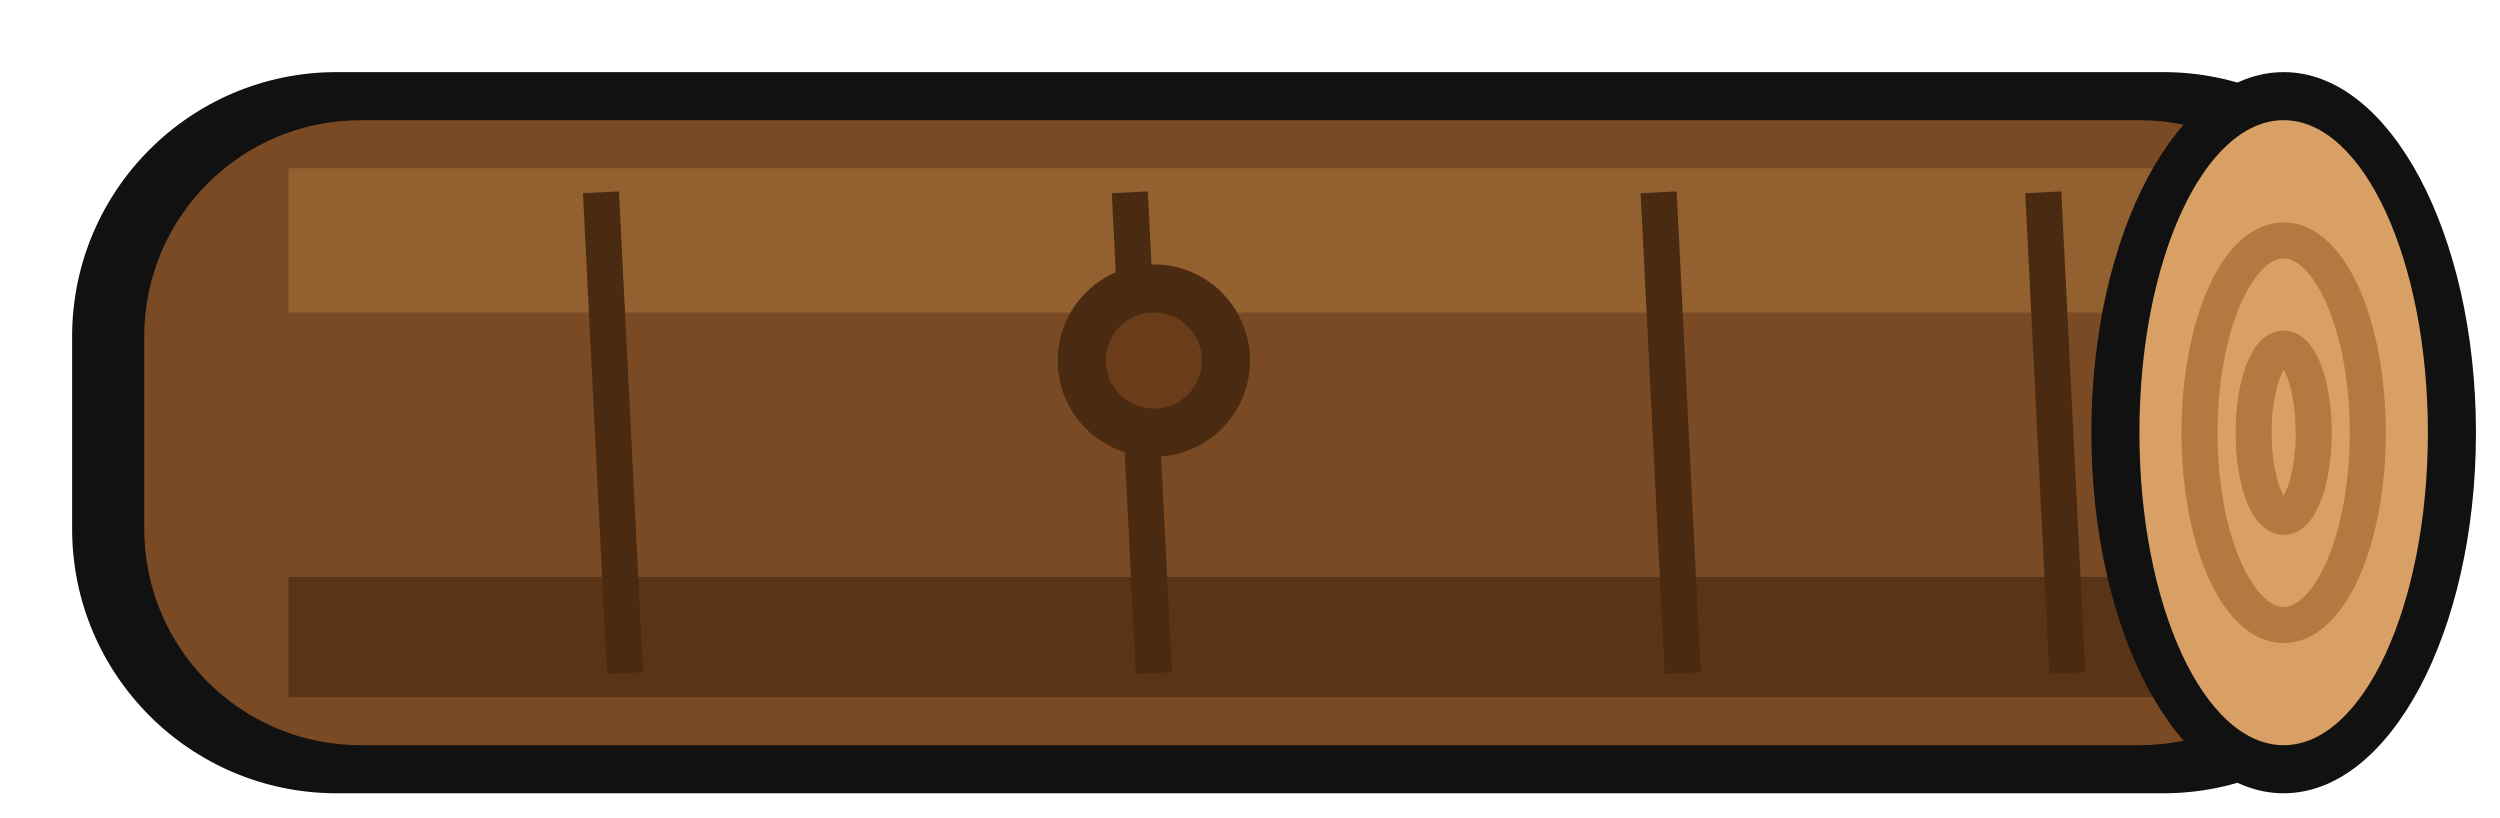
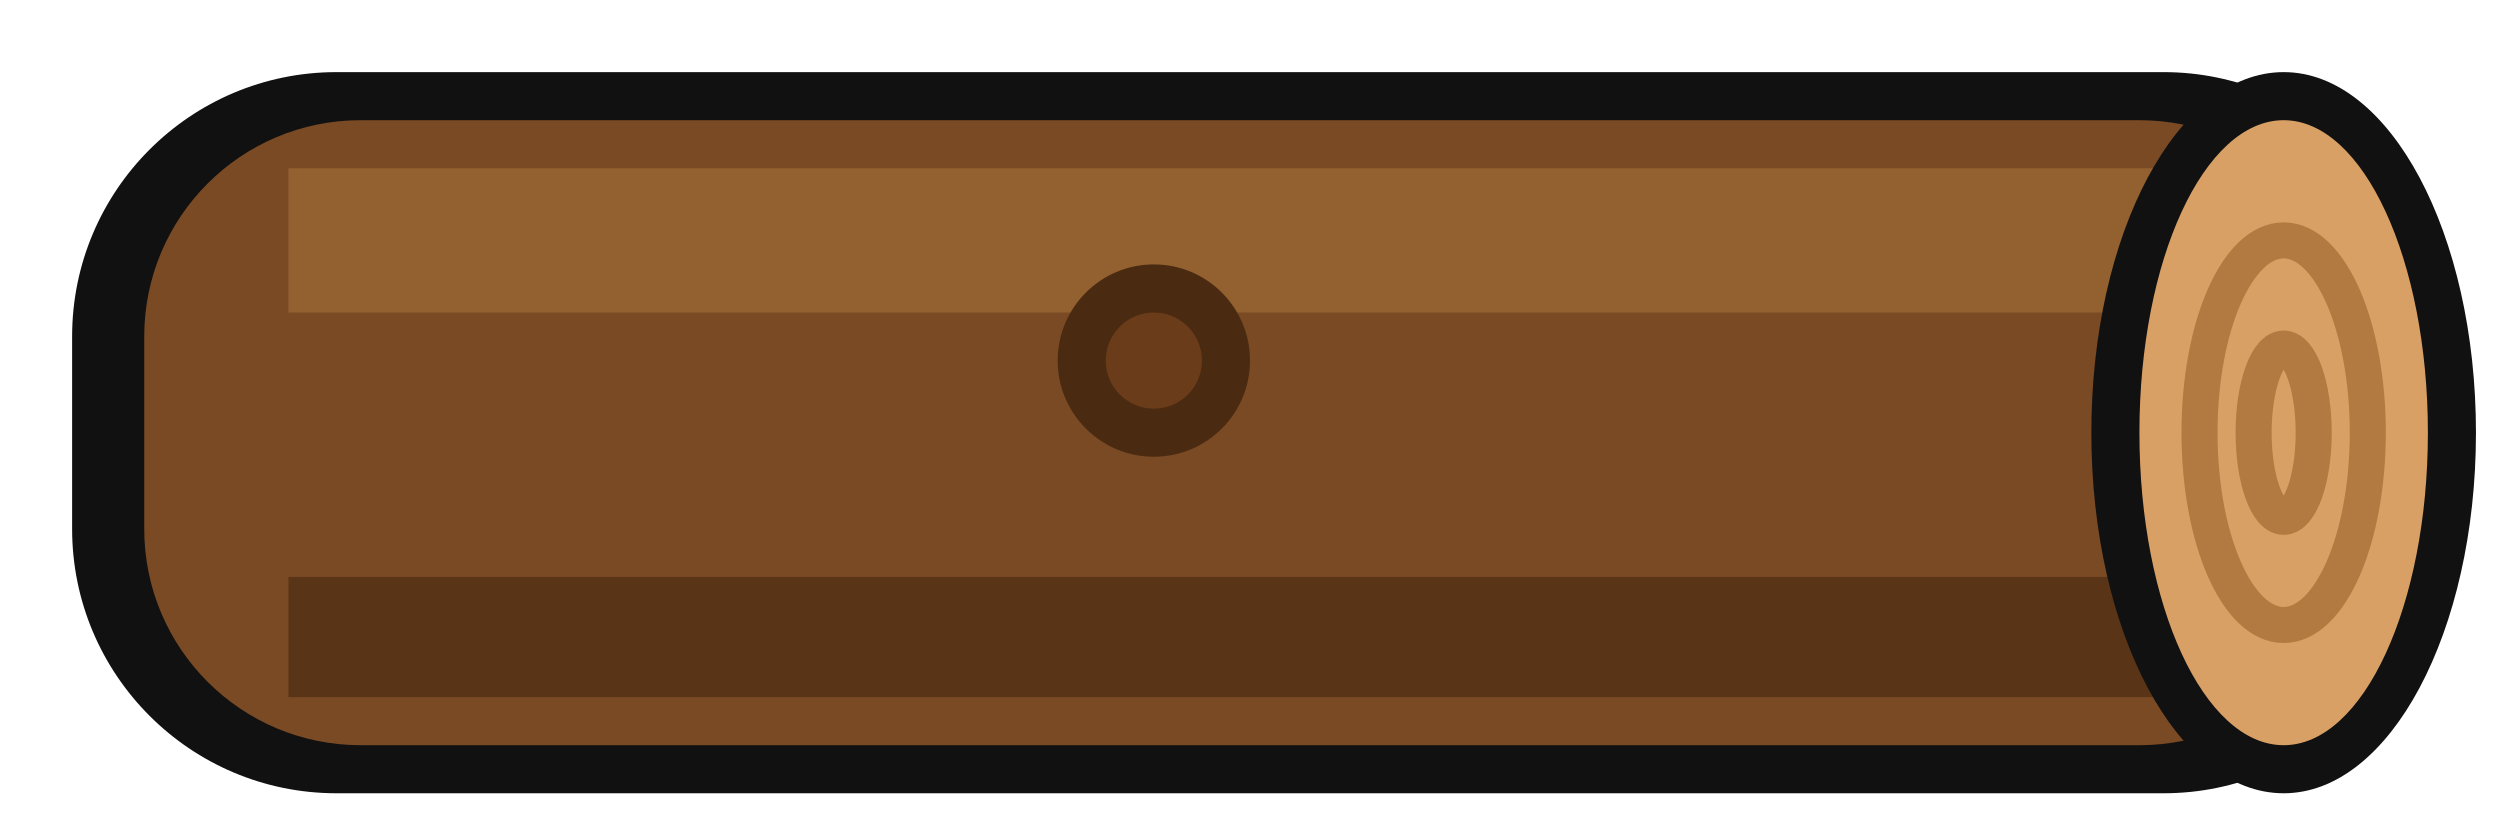
- <svg xmlns="http://www.w3.org/2000/svg" width="104" height="34" viewBox="0 0 104 34">
-   <rect x="3" y="3" width="98" height="30" rx="11" fill="#111111" />
-   <rect x="6" y="5" width="92" height="26" rx="9" fill="#7a4a24" />
-   <rect x="12" y="7" width="80" height="6" fill="#93602f" />
-   <rect x="12" y="24" width="80" height="5" fill="#5a3416" />
-   <line x1="25" y1="8" x2="26" y2="28" fill="none" stroke="#4a2a10" stroke-width="1.5" />
-   <line x1="47" y1="8" x2="48" y2="28" fill="none" stroke="#4a2a10" stroke-width="1.5" />
-   <line x1="69" y1="8" x2="70" y2="28" fill="none" stroke="#4a2a10" stroke-width="1.5" />
-   <line x1="85" y1="8" x2="86" y2="28" fill="none" stroke="#4a2a10" stroke-width="1.5" />
-   <circle cx="48" cy="15" r="4" fill="#4a2a10" />
-   <circle cx="48" cy="15" r="2" fill="#6a3c1a" />
-   <ellipse cx="95" cy="18" rx="8" ry="15" fill="#111111" />
-   <ellipse cx="95" cy="18" rx="6" ry="13" fill="#d9a066" />
-   <ellipse cx="95" cy="18" rx="3.5" ry="8" fill="none" stroke="#b27a40" stroke-width="1.5" />
-   <ellipse cx="95" cy="18" rx="1.25" ry="3.5" fill="none" stroke="#b27a40" stroke-width="1.5" />
+ <svg xmlns="http://www.w3.org/2000/svg" width="104" height="34" viewBox="0 0 104 34" version="1.1" id="svg11">
+   <defs id="defs11" />
+   <rect x="3" y="3" width="98" height="30" rx="11" fill="#111111" id="rect1" />
+   <rect x="6" y="5" width="92" height="26" rx="9" fill="#7a4a24" id="rect2" />
+   <rect x="12" y="7" width="80" height="6" fill="#93602f" id="rect3" />
+   <rect x="12" y="24" width="80" height="5" fill="#5a3416" id="rect4" />
+   <circle cx="48" cy="15" r="4" fill="#4a2a10" id="circle7" />
+   <circle cx="48" cy="15" r="2" fill="#6a3c1a" id="circle8" />
+   <ellipse cx="95" cy="18" rx="8" ry="15" fill="#111111" id="ellipse8" />
+   <ellipse cx="95" cy="18" rx="6" ry="13" fill="#d9a066" id="ellipse9" />
+   <ellipse cx="95" cy="18" rx="3.5" ry="8" fill="none" stroke="#b27a40" stroke-width="1.5" id="ellipse10" />
+   <ellipse cx="95" cy="18" rx="1.25" ry="3.5" fill="none" stroke="#b27a40" stroke-width="1.5" id="ellipse11" />
</svg>
